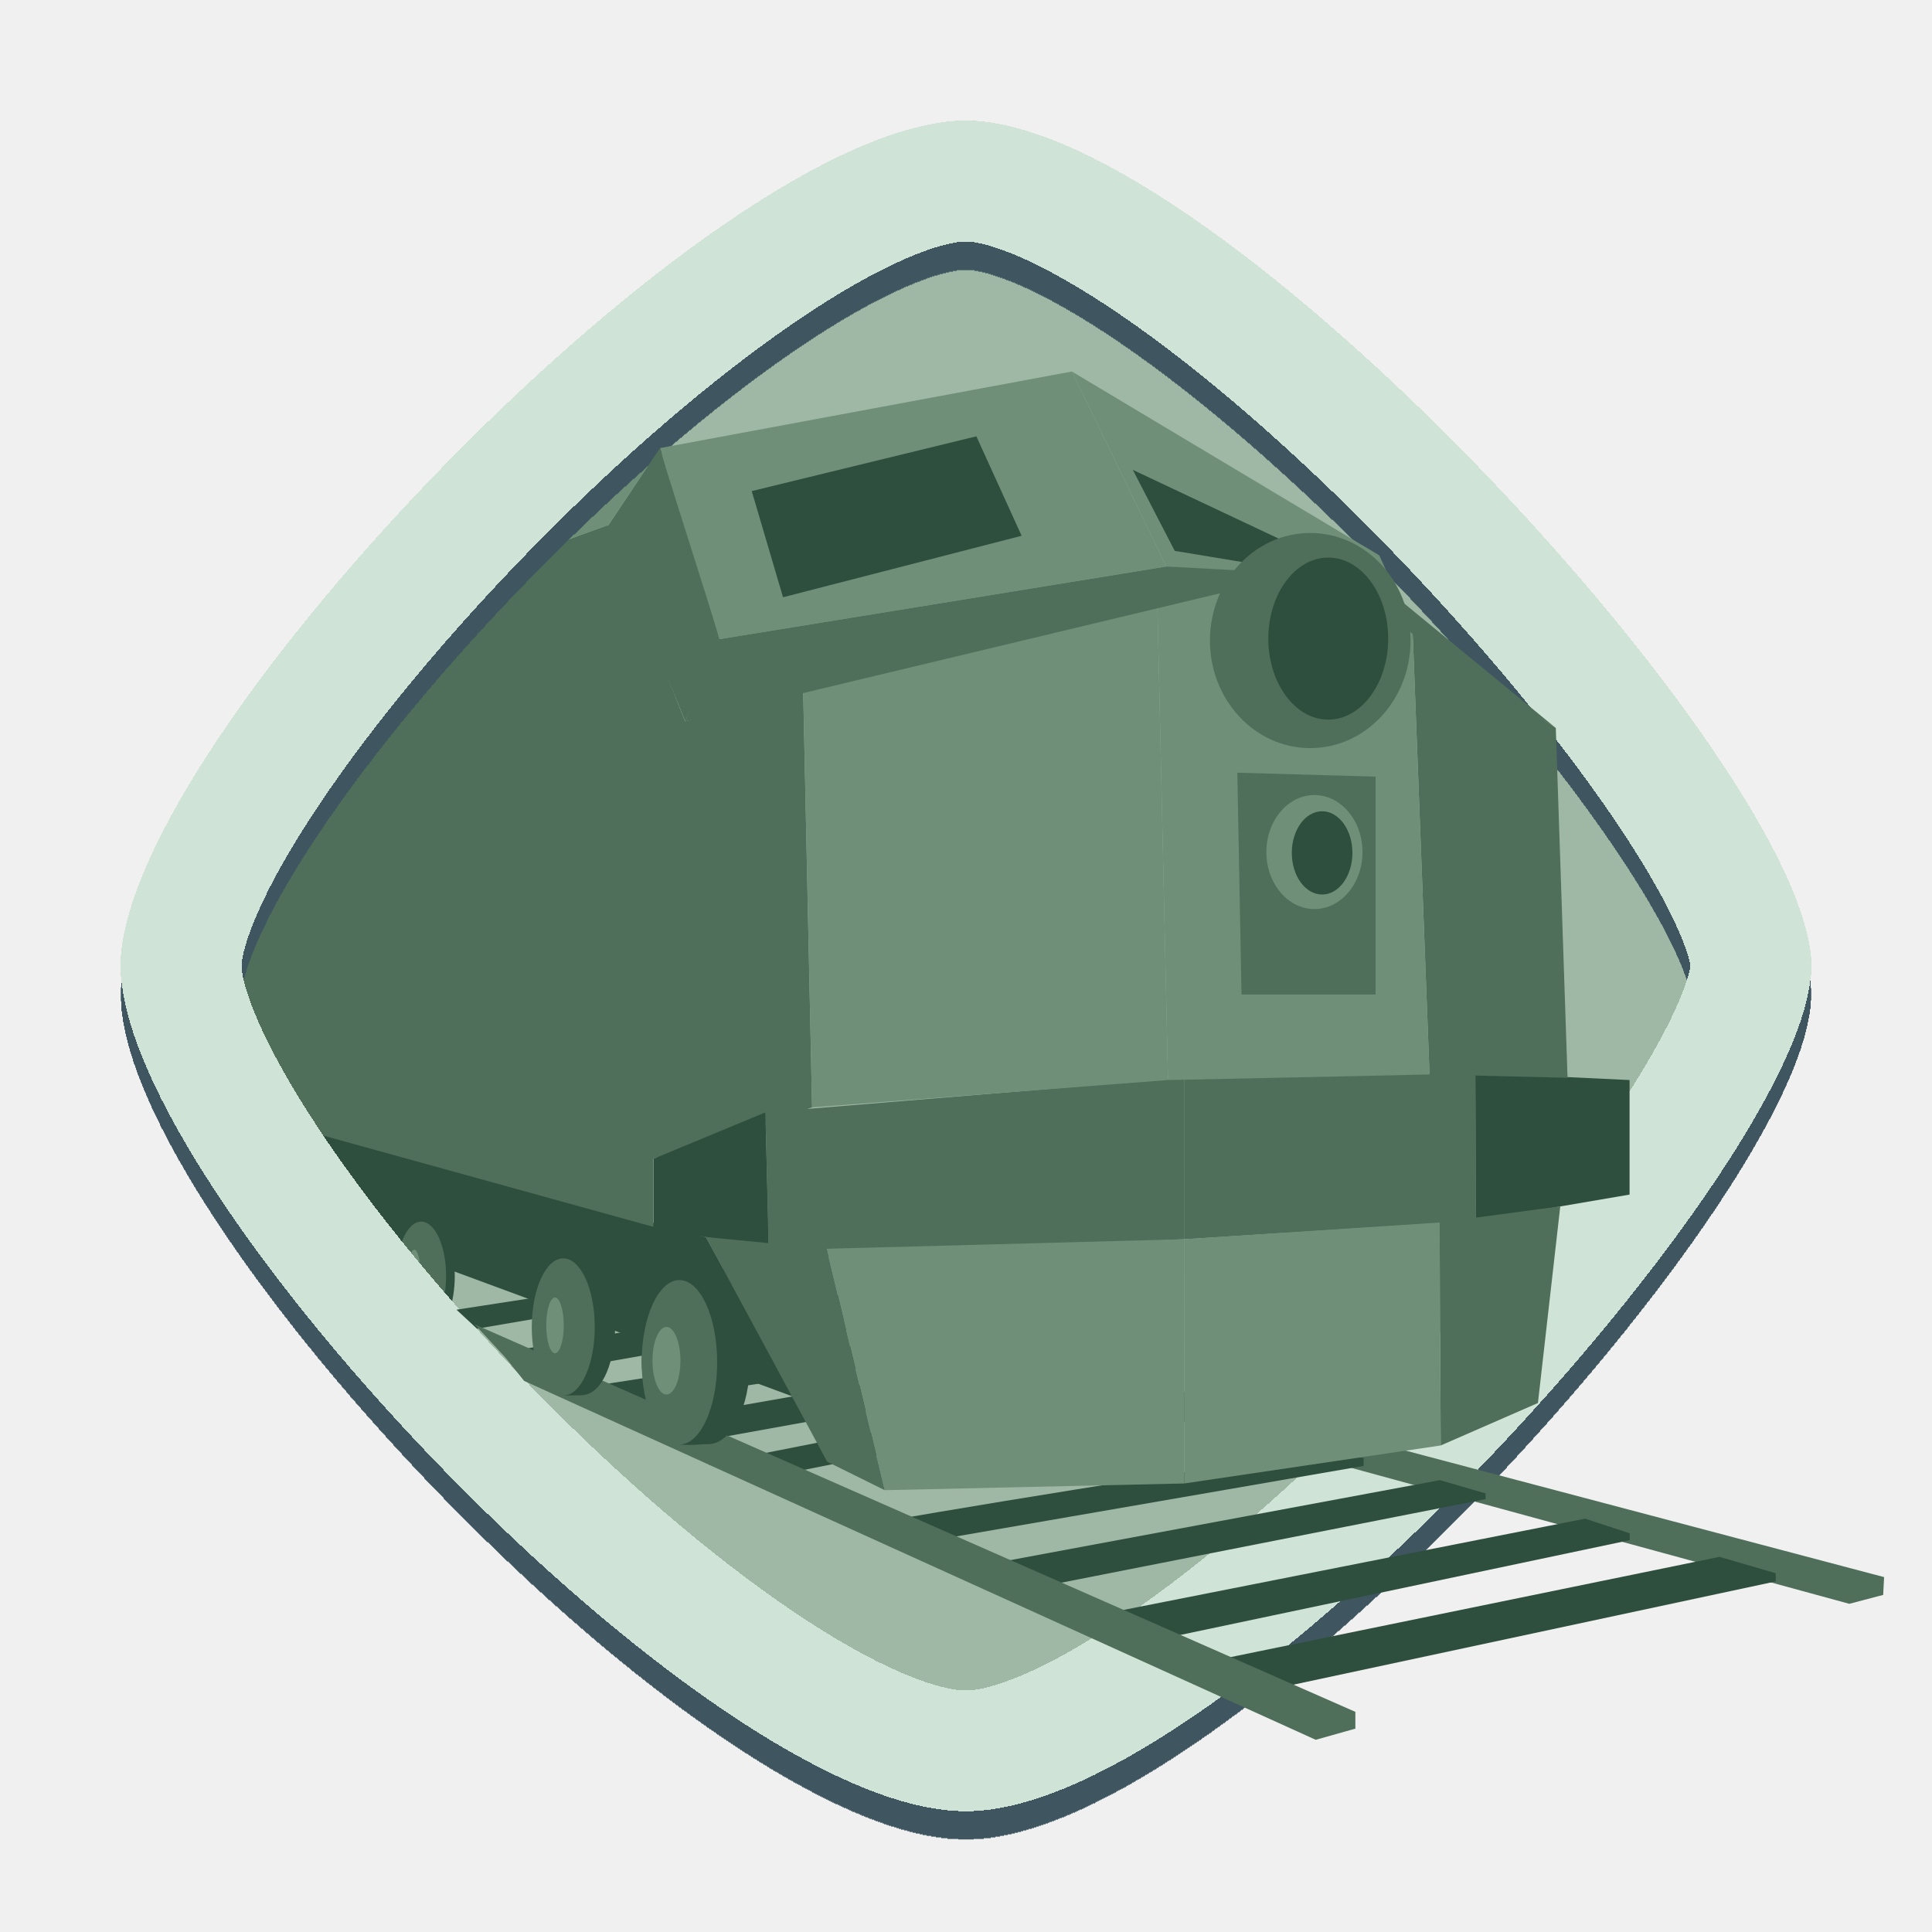
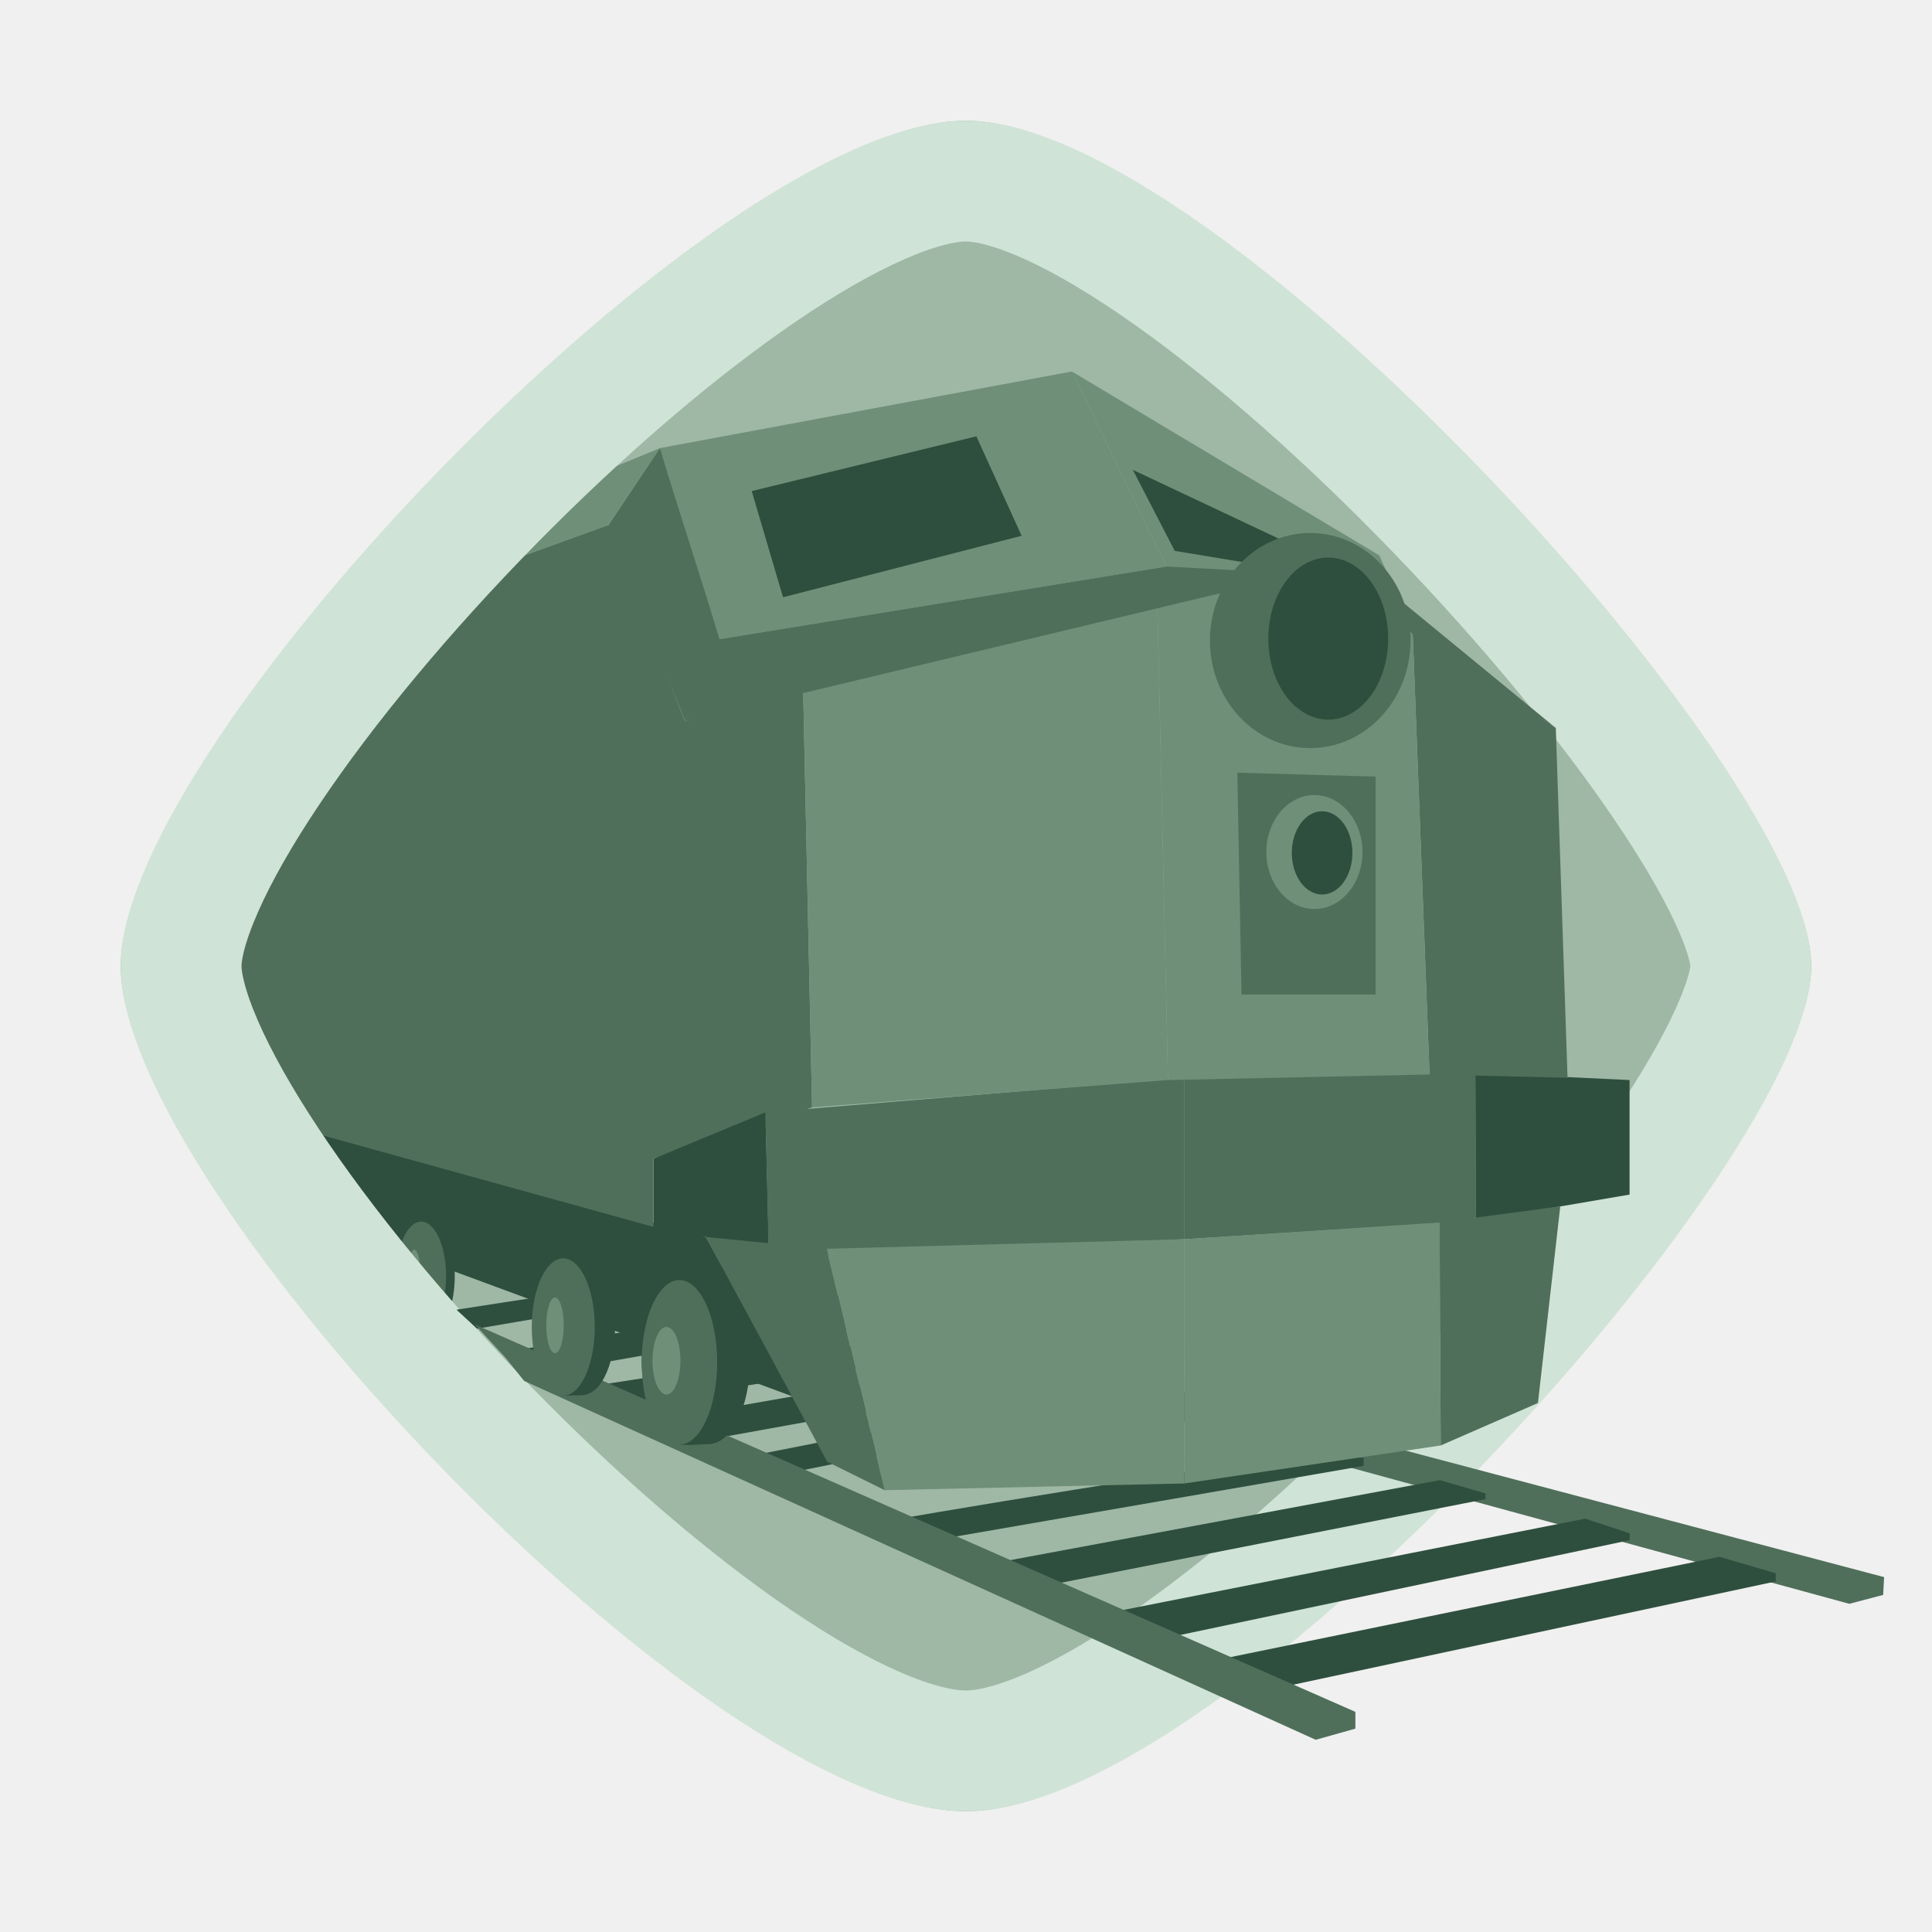
<svg xmlns="http://www.w3.org/2000/svg" width="2048" height="2048" viewBox="0 0 2048 2048" fill="none">
  <g clip-path="url(#clip0_1100_1643)">
    <path d="M1024 128C1284.89 128 1920 821.69 1920 1024C1920 1226.31 1295.54 1920 1024 1920C752.46 1920 128 1258.27 128 1024C128 789.73 763.12 128 1024 128Z" fill="#9FB8A6" />
    <path d="M337.18 1200.37L748.3 1311.32L840.91 1480.55L382.48 1311.2L337.18 1200.37Z" fill="#2F4F3E" />
    <path d="M312.91 1195.52L692.61 1300.52V1228.25L860.84 1173.86L851.34 730.21L726.13 764.61L644.23 556.7L354.17 662C213.4 1018.35 213.81 1018.35 312.91 1195.52Z" fill="#4F6F5A" />
-     <path d="M644.64 556.7L391.71 647.92L391.12 602.31L699.73 474.96L644.64 556.7Z" fill="#6F8F78" />
+     <path d="M644.641 556.7L391.711 647.92L391.121 602.31L699.731 474.96L644.641 556.7Z" fill="#6F8F78" />
    <path d="M420.09 1352.13C420.09 1359.13 422.65 1407.91 446.48 1409.99C450.377 1410.25 454.286 1410.32 458.19 1410.18C473.66 1409.36 482.08 1379 482.08 1353.02C482.08 1321.26 471.08 1295.27 455.03 1295.27C451.87 1295.27 448.67 1293.89 446.48 1294.97C428.92 1303.62 420.09 1333.74 420.09 1352.13Z" fill="#2F4F3E" />
-     <path d="M446.48 1409.99C461.06 1409.99 472.88 1384.24 472.88 1352.48C472.88 1320.72 461.06 1294.97 446.48 1294.97C431.9 1294.97 420.08 1320.72 420.08 1352.48C420.08 1384.24 431.9 1409.99 446.48 1409.99Z" fill="#4F6F5A" />
-     <path d="M439.13 1374.05C442.698 1374.05 445.59 1363 445.59 1349.37C445.59 1335.74 442.698 1324.69 439.13 1324.69C435.562 1324.69 432.67 1335.74 432.67 1349.37C432.67 1363 435.562 1374.05 439.13 1374.05Z" fill="#6F8F78" />
-     <g filter="url(#filter0_d_1100_1643)">
-       <path d="M1240.47 292.44C1332.05 357.34 1432.08 446.8 1525.01 543.28C1617.94 639.76 1702.32 741.76 1763.11 831.1C1793.55 875.81 1817.42 916.41 1833.48 950.86C1850.16 986.6 1856 1010.7 1856 1024C1856 1037.49 1850.19 1061.69 1833.79 1097.41C1817.96 1131.87 1794.44 1172.47 1764.42 1217.16C1704.42 1306.47 1621 1408.46 1528.82 1504.84C1436.64 1601.22 1337 1690.64 1245 1755.46C1199 1787.88 1155.94 1813.46 1117.41 1830.8C1078.34 1848.37 1047.12 1856 1023.99 1856C973.99 1856 896.73 1823.57 802.22 1759.38C710.38 1697 610.87 1610.6 518.81 1516.29C426.75 1421.98 343.57 1321.22 283.81 1230.79C253.91 1185.56 230.47 1143.79 214.67 1107.46C198.52 1070.3 192.01 1042.46 192.01 1024C192.01 1005.68 198.58 978 215.01 940.8C231.01 904.46 254.83 862.71 285.13 817.46C345.69 727 429.88 626.19 522.62 531.83C615.36 437.47 715.29 351 806.77 288.53C852.51 257.3 895.22 232.72 933.15 216.1C971.66 199.22 1002 192 1024 192C1045.51 192 1075.57 199.43 1114.09 217.05C1152 234.38 1194.68 260 1240.47 292.44Z" stroke="#CFE3D6" stroke-width="128" shape-rendering="crispEdges" />
-     </g>
-     <path d="M1960.33 1700.11L841.99 1394.8L922.78 1387.78L1997.22 1671.8L1996.25 1690.66L1960.33 1700.11Z" fill="#4F6F5A" />
+     <path d="M446.482 1409.99C461.062 1409.99 472.882 1384.24 472.882 1352.48C472.882 1320.72 461.062 1294.97 446.482 1294.97C431.902 1294.97 420.082 1320.72 420.082 1352.48C420.082 1384.24 431.902 1409.99 446.482 1409.99Z" fill="#4F6F5A" />
+     <path d="M439.132 1374.05C442.7 1374.05 445.592 1363 445.592 1349.37C445.592 1335.74 442.7 1324.69 439.132 1324.69C435.564 1324.69 432.672 1335.74 432.672 1349.37C432.672 1363 435.564 1374.05 439.132 1374.05Z" fill="#6F8F78" />
+     <path d="M1240.47 292.44C1332.05 357.34 1432.08 446.8 1525.01 543.28C1617.94 639.76 1702.32 741.76 1763.11 831.1C1793.55 875.81 1817.42 916.41 1833.48 950.86C1850.16 986.6 1856 1010.7 1856 1024C1856 1037.49 1850.19 1061.69 1833.79 1097.41C1817.96 1131.87 1794.44 1172.47 1764.42 1217.16C1704.42 1306.47 1621 1408.46 1528.82 1504.84C1436.64 1601.22 1337 1690.64 1245 1755.46C1199 1787.88 1155.94 1813.46 1117.41 1830.8C1078.34 1848.37 1047.12 1856 1023.99 1856C973.992 1856 896.732 1823.57 802.222 1759.38C710.382 1697 610.872 1610.6 518.812 1516.29C426.752 1421.98 343.572 1321.22 283.812 1230.79C253.912 1185.56 230.472 1143.79 214.672 1107.46C198.522 1070.3 192.012 1042.46 192.012 1024C192.012 1005.68 198.582 978 215.012 940.8C231.012 904.46 254.832 862.71 285.132 817.46C345.692 727 429.882 626.19 522.622 531.83C615.362 437.47 715.292 351 806.772 288.53C852.512 257.3 895.222 232.72 933.152 216.1C971.662 199.22 1002 192 1024 192C1045.51 192 1075.57 199.43 1114.09 217.05C1152 234.38 1194.68 260 1240.47 292.44Z" stroke="#CFE3D6" stroke-width="128" />
+     <path d="M1960.33 1700.11L841.988 1394.8L922.778 1387.78L1997.22 1671.8L1996.25 1690.66L1960.33 1700.11Z" fill="#4F6F5A" />
    <path d="M1219.91 1739.71L1727.56 1632.64L1727.51 1625.34L1680.32 1609.84L1161.27 1712.46L1219.91 1739.71Z" fill="#2F4F3E" />
    <path d="M1339.96 1792.48L1882.35 1676.38V1667.7L1822.72 1650.32L1277.76 1762.08L1339.96 1792.48Z" fill="#2F4F3E" />
    <path d="M1082.37 1686.12L1574.82 1589.14L1574.74 1583.07L1526.39 1569L1033.99 1660.68L1082.37 1686.12Z" fill="#2F4F3E" />
-     <path d="M983.81 1633.83L1445.49 1553.9V1545.41L1389.82 1539.58C1389.82 1539.58 1068.26 1589.31 941.22 1612.15L983.81 1633.83Z" fill="#2F4F3E" />
-     <path d="M713.09 1532.87L1134.3 1456.82L1083.24 1437.63L669.4 1510.21L713.09 1532.87Z" fill="#2F4F3E" />
-     <path d="M803.67 1567.88L1250.26 1478.54L1198.44 1463.78L750.44 1552.23L803.67 1567.88Z" fill="#2F4F3E" />
-     <path d="M574.49 1455.68L987.53 1383.15L920.73 1367.83L533.49 1433.63L574.49 1455.68Z" fill="#2F4F3E" />
-     <path d="M505.63 1408.46L840.08 1351.3L805.32 1338.71L483.88 1388.33L505.63 1408.46Z" fill="#2F4F3E" />
-     <path d="M644.6 1491.34L1075.52 1425L1023.1 1408.1L589.67 1475.17L644.6 1491.34Z" fill="#2F4F3E" />
-     <path d="M1394.71 1844.26L555.61 1463.83L536.19 1439.56L503.29 1403.97L1436.76 1814.65V1832.42L1394.71 1844.26Z" fill="#4F6F5A" />
-     <path d="M815.05 1324.27L692.92 1300.56V1228.29L811.39 1179.13L815.05 1324.27Z" fill="#2F4F3E" />
-     <path d="M811.39 1179.13L1255.63 1142.41L1255.65 1313.61L814.94 1334.32L811.39 1179.13Z" fill="#4F6F5A" />
+     <path d="M983.809 1633.83L1445.49 1553.9V1545.41L1389.82 1539.58C1389.82 1539.58 1068.26 1589.31 941.219 1612.15L983.809 1633.83Z" fill="#2F4F3E" />
+     <path d="M713.088 1532.87L1134.3 1456.82L1083.24 1437.63L669.398 1510.21L713.088 1532.87Z" fill="#2F4F3E" />
+     <path d="M803.667 1567.88L1250.26 1478.54L1198.44 1463.78L750.438 1552.23L803.667 1567.88Z" fill="#2F4F3E" />
+     <path d="M574.488 1455.68L987.528 1383.15L920.728 1367.83L533.488 1433.63L574.488 1455.68Z" fill="#2F4F3E" />
+     <path d="M505.629 1408.46L840.079 1351.3L805.319 1338.71L483.879 1388.33L505.629 1408.46Z" fill="#2F4F3E" />
+     <path d="M644.598 1491.34L1075.52 1425L1023.1 1408.1L589.668 1475.17L644.598 1491.34Z" fill="#2F4F3E" />
+     <path d="M1394.71 1844.26L555.609 1463.83L536.189 1439.56L503.289 1403.97L1436.76 1814.65V1832.42L1394.71 1844.26Z" fill="#4F6F5A" />
+     <path d="M815.048 1324.27L692.918 1300.56V1228.29L811.388 1179.13L815.048 1324.27Z" fill="#2F4F3E" />
+     <path d="M811.391 1179.13L1255.63 1142.41L1255.65 1313.61L814.941 1334.32L811.391 1179.13Z" fill="#4F6F5A" />
    <path d="M1255.63 1142.41L1563.93 1137.18L1564.52 1294.15L1255.65 1313.61L1255.63 1142.41Z" fill="#4F6F5A" />
    <path d="M1563.93 1137.18L1727.41 1144.88V1266.31L1564.52 1294.15L1563.93 1137.18Z" fill="#2F4F3E" />
-     <path d="M876.24 1323.76L1255.65 1313.61L1255.33 1572.54L937.84 1579.65L876.24 1323.76Z" fill="#6F8F78" />
+     <path d="M876.238 1323.76L1255.65 1313.61L1255.33 1572.54L937.838 1579.65L876.238 1323.76Z" fill="#6F8F78" />
    <path d="M1255.65 1313.61L1526.02 1295.92L1527.21 1532.26L1255.33 1572.54L1255.65 1313.61Z" fill="#6F8F78" />
    <path d="M1526.02 1295.92L1653.96 1278.75L1630.27 1487.24L1527.21 1532.26L1526.02 1295.92Z" fill="#4F6F5A" />
-     <path d="M1649.22 771.71L1393.93 610.01L1236.37 600.53L1483.37 635.48L1649.22 771.71Z" fill="#4F6F5A" />
-     <path d="M860.84 1173.9L1238.15 1144.88L1226.9 641.4L851.36 730.25L860.84 1173.9Z" fill="#6F8F78" />
-     <path d="M1661.66 1142.51L1515.36 1138.96L1497.59 672.2L1649.22 771.71L1661.66 1142.51Z" fill="#4F6F5A" />
+     <path d="M1649.22 771.709L1393.93 610.009L1236.37 600.529L1483.37 635.479L1649.22 771.709Z" fill="#4F6F5A" />
+     <path d="M860.839 1173.9L1238.15 1144.88L1226.9 641.399L851.359 730.249L860.839 1173.9Z" fill="#6F8F78" />
+     <path d="M1661.66 1142.51L1515.36 1138.96L1497.59 672.199L1649.22 771.709L1661.66 1142.51Z" fill="#4F6F5A" />
    <path d="M1515.36 1139L1238.15 1144.92L1226.9 641.4C1252.37 630.15 1325.22 605.86 1379.72 608.23C1436.84 610.72 1472.72 650.88 1497.59 672.23C1503.51 827.797 1509.43 983.387 1515.36 1139Z" fill="#6F8F78" />
-     <path d="M1236.37 600.53L758.96 678.13L699.73 474.96L1136.27 393.81L1236.37 600.53Z" fill="#6F8F78" />
-     <path d="M1082.96 567.95L830.04 633.11L796.87 520.57L1034.98 462.52L1082.96 567.95Z" fill="#2F4F3E" />
+     <path d="M1236.37 600.53L758.961 678.13L699.73 474.96L1136.27 393.81L1236.37 600.53Z" fill="#6F8F78" />
+     <path d="M1082.96 567.95L830.041 633.11L796.871 520.57L1034.98 462.52L1082.96 567.95Z" fill="#2F4F3E" />
    <path d="M1483.37 635.48L1236.37 600.53L1136.27 393.81L1462.05 588.68L1483.37 635.48Z" fill="#6F8F78" />
    <path d="M1385.05 607.05L1245.26 583.95L1200.83 498.06L1366.68 576.25L1385.05 607.05Z" fill="#2F4F3E" />
    <path d="M1458.19 1054.23H1316.06L1311.6 819.1L1458.19 823.27V1054.23Z" fill="#4F6F5A" />
-     <path d="M765.18 686.31C754.33 715.14 737.24 735.78 726.38 764.61C699.13 695.3 668.64 631.23 641.38 561.93C659.74 534.68 681.38 502.2 699.71 474.93C719.47 542.68 745.44 618.59 765.18 686.31Z" fill="#4F6F5A" />
-     <path d="M1379.72 608.23L726.38 764.61L758.96 678.13L1236.37 600.53L1379.72 608.23Z" fill="#4F6F5A" />
-     <path d="M680.21 1444.09C680.21 1472.54 698.68 1529.7 720.21 1531.25C736.85 1532.45 740.83 1530.83 750.78 1530.83C775.14 1530.83 794.88 1491.83 794.88 1443.67C794.88 1395.51 775.14 1356.51 750.78 1356.51C740.69 1356.51 737.3 1357 720.21 1356.93C690.22 1356.8 680.21 1415.91 680.21 1444.09Z" fill="#2F4F3E" />
-     <path d="M564.79 1406.67C564.79 1415.46 594.73 1479.45 597.08 1479.39C600.39 1479.31 612.83 1479.11 616.17 1479.04C640.17 1478.51 652.02 1439.49 652.02 1406.4C652.02 1366.23 636.81 1334.4 613.46 1333.53C610.84 1333.43 596.6 1333.78 594.89 1334.34C573.41 1341.37 564.76 1379.4 564.79 1406.67Z" fill="#2F4F3E" />
-     <path d="M720.22 1531.25C742.317 1531.25 760.23 1492.23 760.23 1444.09C760.23 1395.95 742.317 1356.93 720.22 1356.93C698.123 1356.93 680.21 1395.95 680.21 1444.09C680.21 1492.23 698.123 1531.25 720.22 1531.25Z" fill="#4F6F5A" />
-     <path d="M706.47 1478.26C714.655 1478.26 721.29 1462.21 721.29 1442.42C721.29 1422.63 714.655 1406.58 706.47 1406.58C698.285 1406.58 691.65 1422.63 691.65 1442.42C691.65 1462.21 698.285 1478.26 706.47 1478.26Z" fill="#6F8F78" />
-     <path d="M597.08 1479.39C615.515 1479.39 630.46 1446.83 630.46 1406.66C630.46 1366.49 615.515 1333.93 597.08 1333.93C578.645 1333.93 563.7 1366.49 563.7 1406.66C563.7 1446.83 578.645 1479.39 597.08 1479.39Z" fill="#4F6F5A" />
-     <path d="M588.33 1434.48C593.45 1434.48 597.6 1421.25 597.6 1404.94C597.6 1388.63 593.45 1375.4 588.33 1375.4C583.21 1375.4 579.06 1388.63 579.06 1404.94C579.06 1421.25 583.21 1434.48 588.33 1434.48Z" fill="#6F8F78" />
-     <path d="M1388.9 793.03C1447.62 793.03 1495.22 741.982 1495.22 679.01C1495.22 616.039 1447.62 564.99 1388.9 564.99C1330.18 564.99 1282.58 616.039 1282.58 679.01C1282.58 741.982 1330.18 793.03 1388.9 793.03Z" fill="#4F6F5A" />
+     <path d="M765.179 686.31C754.329 715.14 737.239 735.78 726.379 764.61C699.129 695.3 668.639 631.23 641.379 561.93C659.739 534.68 681.379 502.2 699.709 474.93C719.469 542.68 745.439 618.59 765.179 686.31Z" fill="#4F6F5A" />
+     <path d="M1379.72 608.229L726.379 764.609L758.959 678.129L1236.37 600.529L1379.72 608.229Z" fill="#4F6F5A" />
+     <path d="M680.211 1444.09C680.211 1472.54 698.681 1529.7 720.211 1531.25C736.851 1532.45 740.831 1530.83 750.781 1530.83C775.141 1530.83 794.881 1491.83 794.881 1443.67C794.881 1395.51 775.141 1356.51 750.781 1356.51C740.691 1356.51 737.301 1357 720.211 1356.93C690.221 1356.8 680.211 1415.91 680.211 1444.09Z" fill="#2F4F3E" />
+     <path d="M564.789 1406.67C564.789 1415.46 594.729 1479.45 597.079 1479.39C600.389 1479.31 612.829 1479.11 616.169 1479.04C640.169 1478.51 652.019 1439.49 652.019 1406.4C652.019 1366.23 636.809 1334.4 613.459 1333.53C610.839 1333.43 596.599 1333.78 594.889 1334.34C573.409 1341.37 564.759 1379.4 564.789 1406.67Z" fill="#2F4F3E" />
+     <path d="M720.221 1531.25C742.318 1531.25 760.231 1492.23 760.231 1444.09C760.231 1395.95 742.318 1356.93 720.221 1356.93C698.124 1356.93 680.211 1395.95 680.211 1444.09C680.211 1492.23 698.124 1531.25 720.221 1531.25Z" fill="#4F6F5A" />
+     <path d="M706.468 1478.26C714.653 1478.26 721.288 1462.21 721.288 1442.42C721.288 1422.63 714.653 1406.58 706.468 1406.58C698.284 1406.58 691.648 1422.63 691.648 1442.42C691.648 1462.21 698.284 1478.26 706.468 1478.26Z" fill="#6F8F78" />
+     <path d="M597.079 1479.39C615.514 1479.39 630.459 1446.83 630.459 1406.66C630.459 1366.49 615.514 1333.93 597.079 1333.93C578.644 1333.93 563.699 1366.49 563.699 1406.66C563.699 1446.83 578.644 1479.39 597.079 1479.39Z" fill="#4F6F5A" />
+     <path d="M588.329 1434.48C593.448 1434.48 597.599 1421.25 597.599 1404.94C597.599 1388.62 593.448 1375.4 588.329 1375.4C583.209 1375.4 579.059 1388.62 579.059 1404.94C579.059 1421.25 583.209 1434.48 588.329 1434.48Z" fill="#6F8F78" />
+     <path d="M1388.9 793.029C1447.62 793.029 1495.22 741.981 1495.22 679.009C1495.22 616.038 1447.62 564.989 1388.9 564.989C1330.18 564.989 1282.58 616.038 1282.58 679.009C1282.58 741.981 1330.18 793.029 1388.9 793.029Z" fill="#4F6F5A" />
    <path d="M1408 762.83C1443.08 762.83 1471.52 724.376 1471.52 676.94C1471.52 629.504 1443.08 591.05 1408 591.05C1372.92 591.05 1344.48 629.504 1344.48 676.94C1344.48 724.376 1372.92 762.83 1408 762.83Z" fill="#2F4F3E" />
-     <path d="M1393.34 963.63C1421.47 963.63 1444.28 936.579 1444.28 903.21C1444.28 869.841 1421.47 842.79 1393.34 842.79C1365.21 842.79 1342.4 869.841 1342.4 903.21C1342.4 936.579 1365.21 963.63 1393.34 963.63Z" fill="#6F8F78" />
-     <path d="M1401.49 948.23C1419.24 948.23 1433.62 928.472 1433.62 904.1C1433.62 879.728 1419.24 859.97 1401.49 859.97C1383.75 859.97 1369.36 879.728 1369.36 904.1C1369.36 928.472 1383.75 948.23 1401.49 948.23Z" fill="#2F4F3E" />
-     <path d="M937.84 1579.65L876.83 1549.44L748.3 1311.32L876.24 1323.76L937.84 1579.65Z" fill="#4F6F5A" />
+     <path d="M1393.34 963.629C1421.47 963.629 1444.28 936.578 1444.28 903.209C1444.28 869.84 1421.47 842.789 1393.34 842.789C1365.2 842.789 1342.4 869.84 1342.4 903.209C1342.4 936.578 1365.2 963.629 1393.34 963.629Z" fill="#6F8F78" />
+     <path d="M1401.49 948.23C1419.23 948.23 1433.62 928.472 1433.62 904.1C1433.62 879.727 1419.23 859.97 1401.49 859.97C1383.74 859.97 1369.36 879.727 1369.36 904.1C1369.36 928.472 1383.74 948.23 1401.49 948.23Z" fill="#2F4F3E" />
+     <path d="M937.841 1579.65L876.831 1549.44L748.301 1311.32L876.241 1323.76L937.841 1579.65Z" fill="#4F6F5A" />
  </g>
  <defs>
-     <filter id="filter0_d_1100_1643" x="128.01" y="128" width="1791.99" height="1822" filterUnits="userSpaceOnUse" color-interpolation-filters="sRGB">
-       <feFlood flood-opacity="0" result="BackgroundImageFix" />
-       <feColorMatrix in="SourceAlpha" type="matrix" values="0 0 0 0 0 0 0 0 0 0 0 0 0 0 0 0 0 0 127 0" result="hardAlpha" />
-       <feOffset dy="30" />
-       <feComposite in2="hardAlpha" operator="out" />
-       <feColorMatrix type="matrix" values="0 0 0 0 0.247 0 0 0 0 0.333 0 0 0 0 0.376 0 0 0 1 0" />
-       <feBlend mode="normal" in2="BackgroundImageFix" result="effect1_dropShadow_1100_1643" />
-       <feBlend mode="normal" in="SourceGraphic" in2="effect1_dropShadow_1100_1643" result="shape" />
-     </filter>
    <clipPath id="clip0_1100_1643">
      <rect width="2048" height="2048" fill="white" />
    </clipPath>
  </defs>
</svg>
